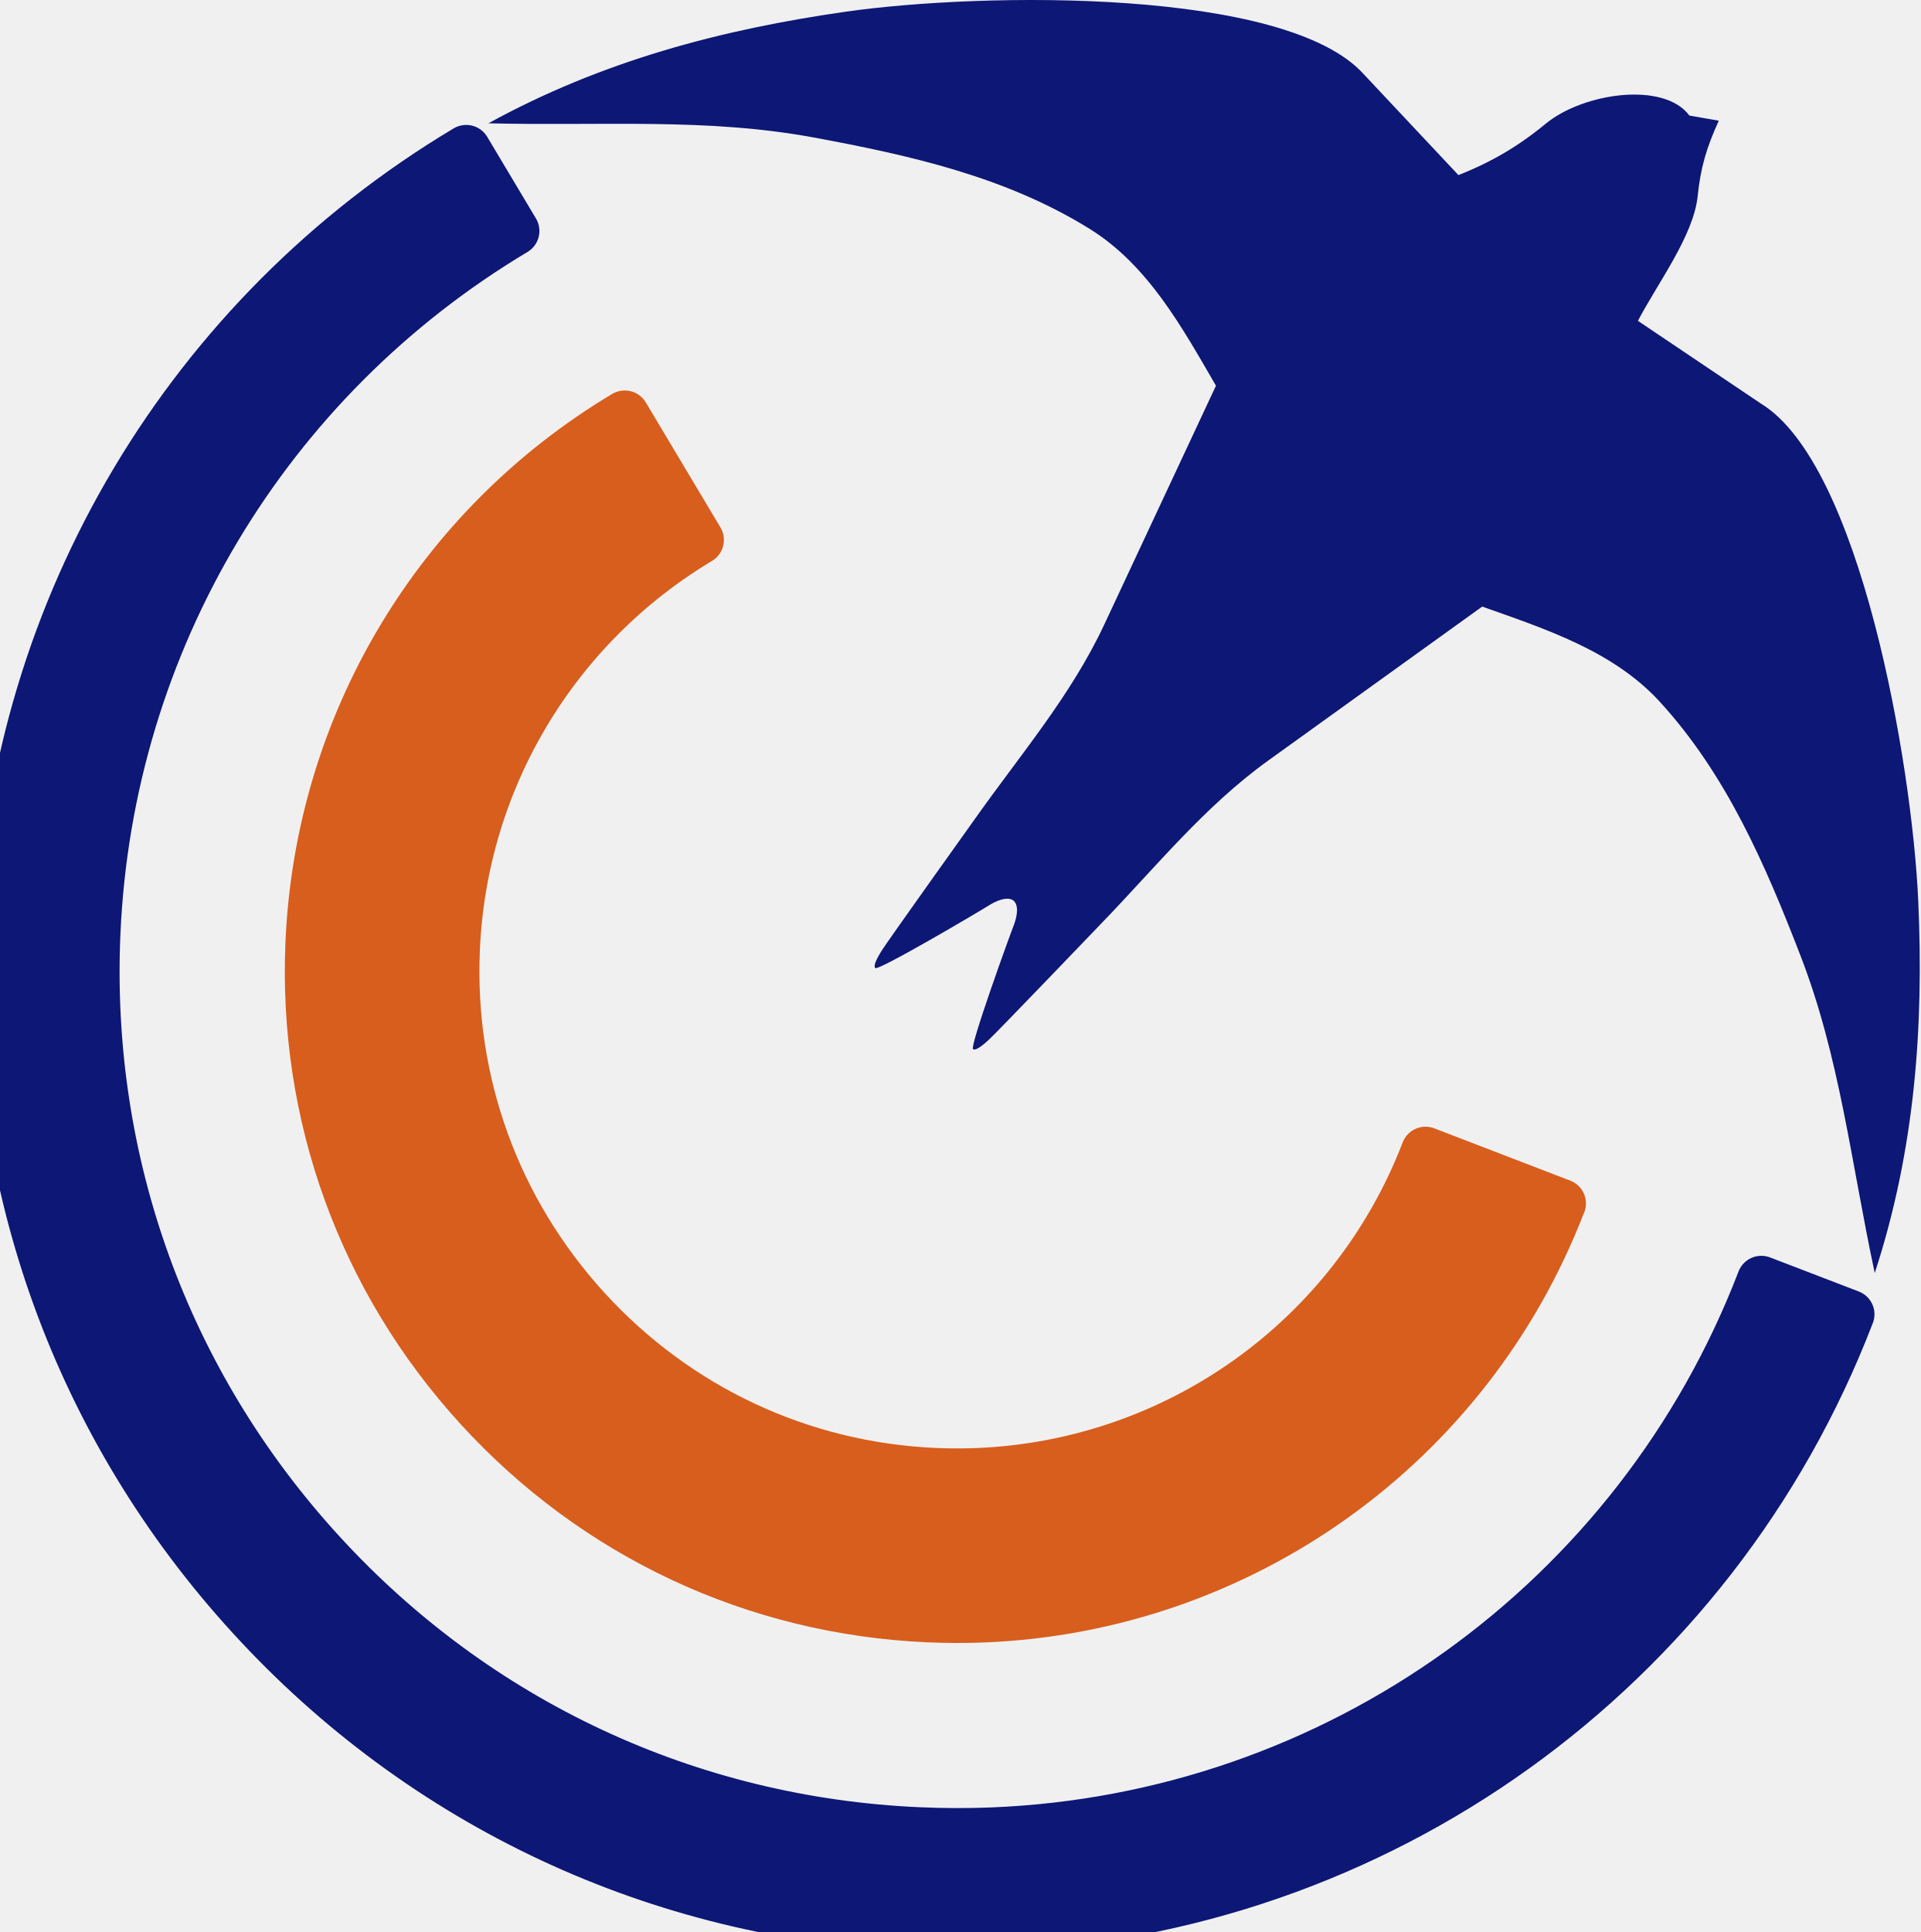
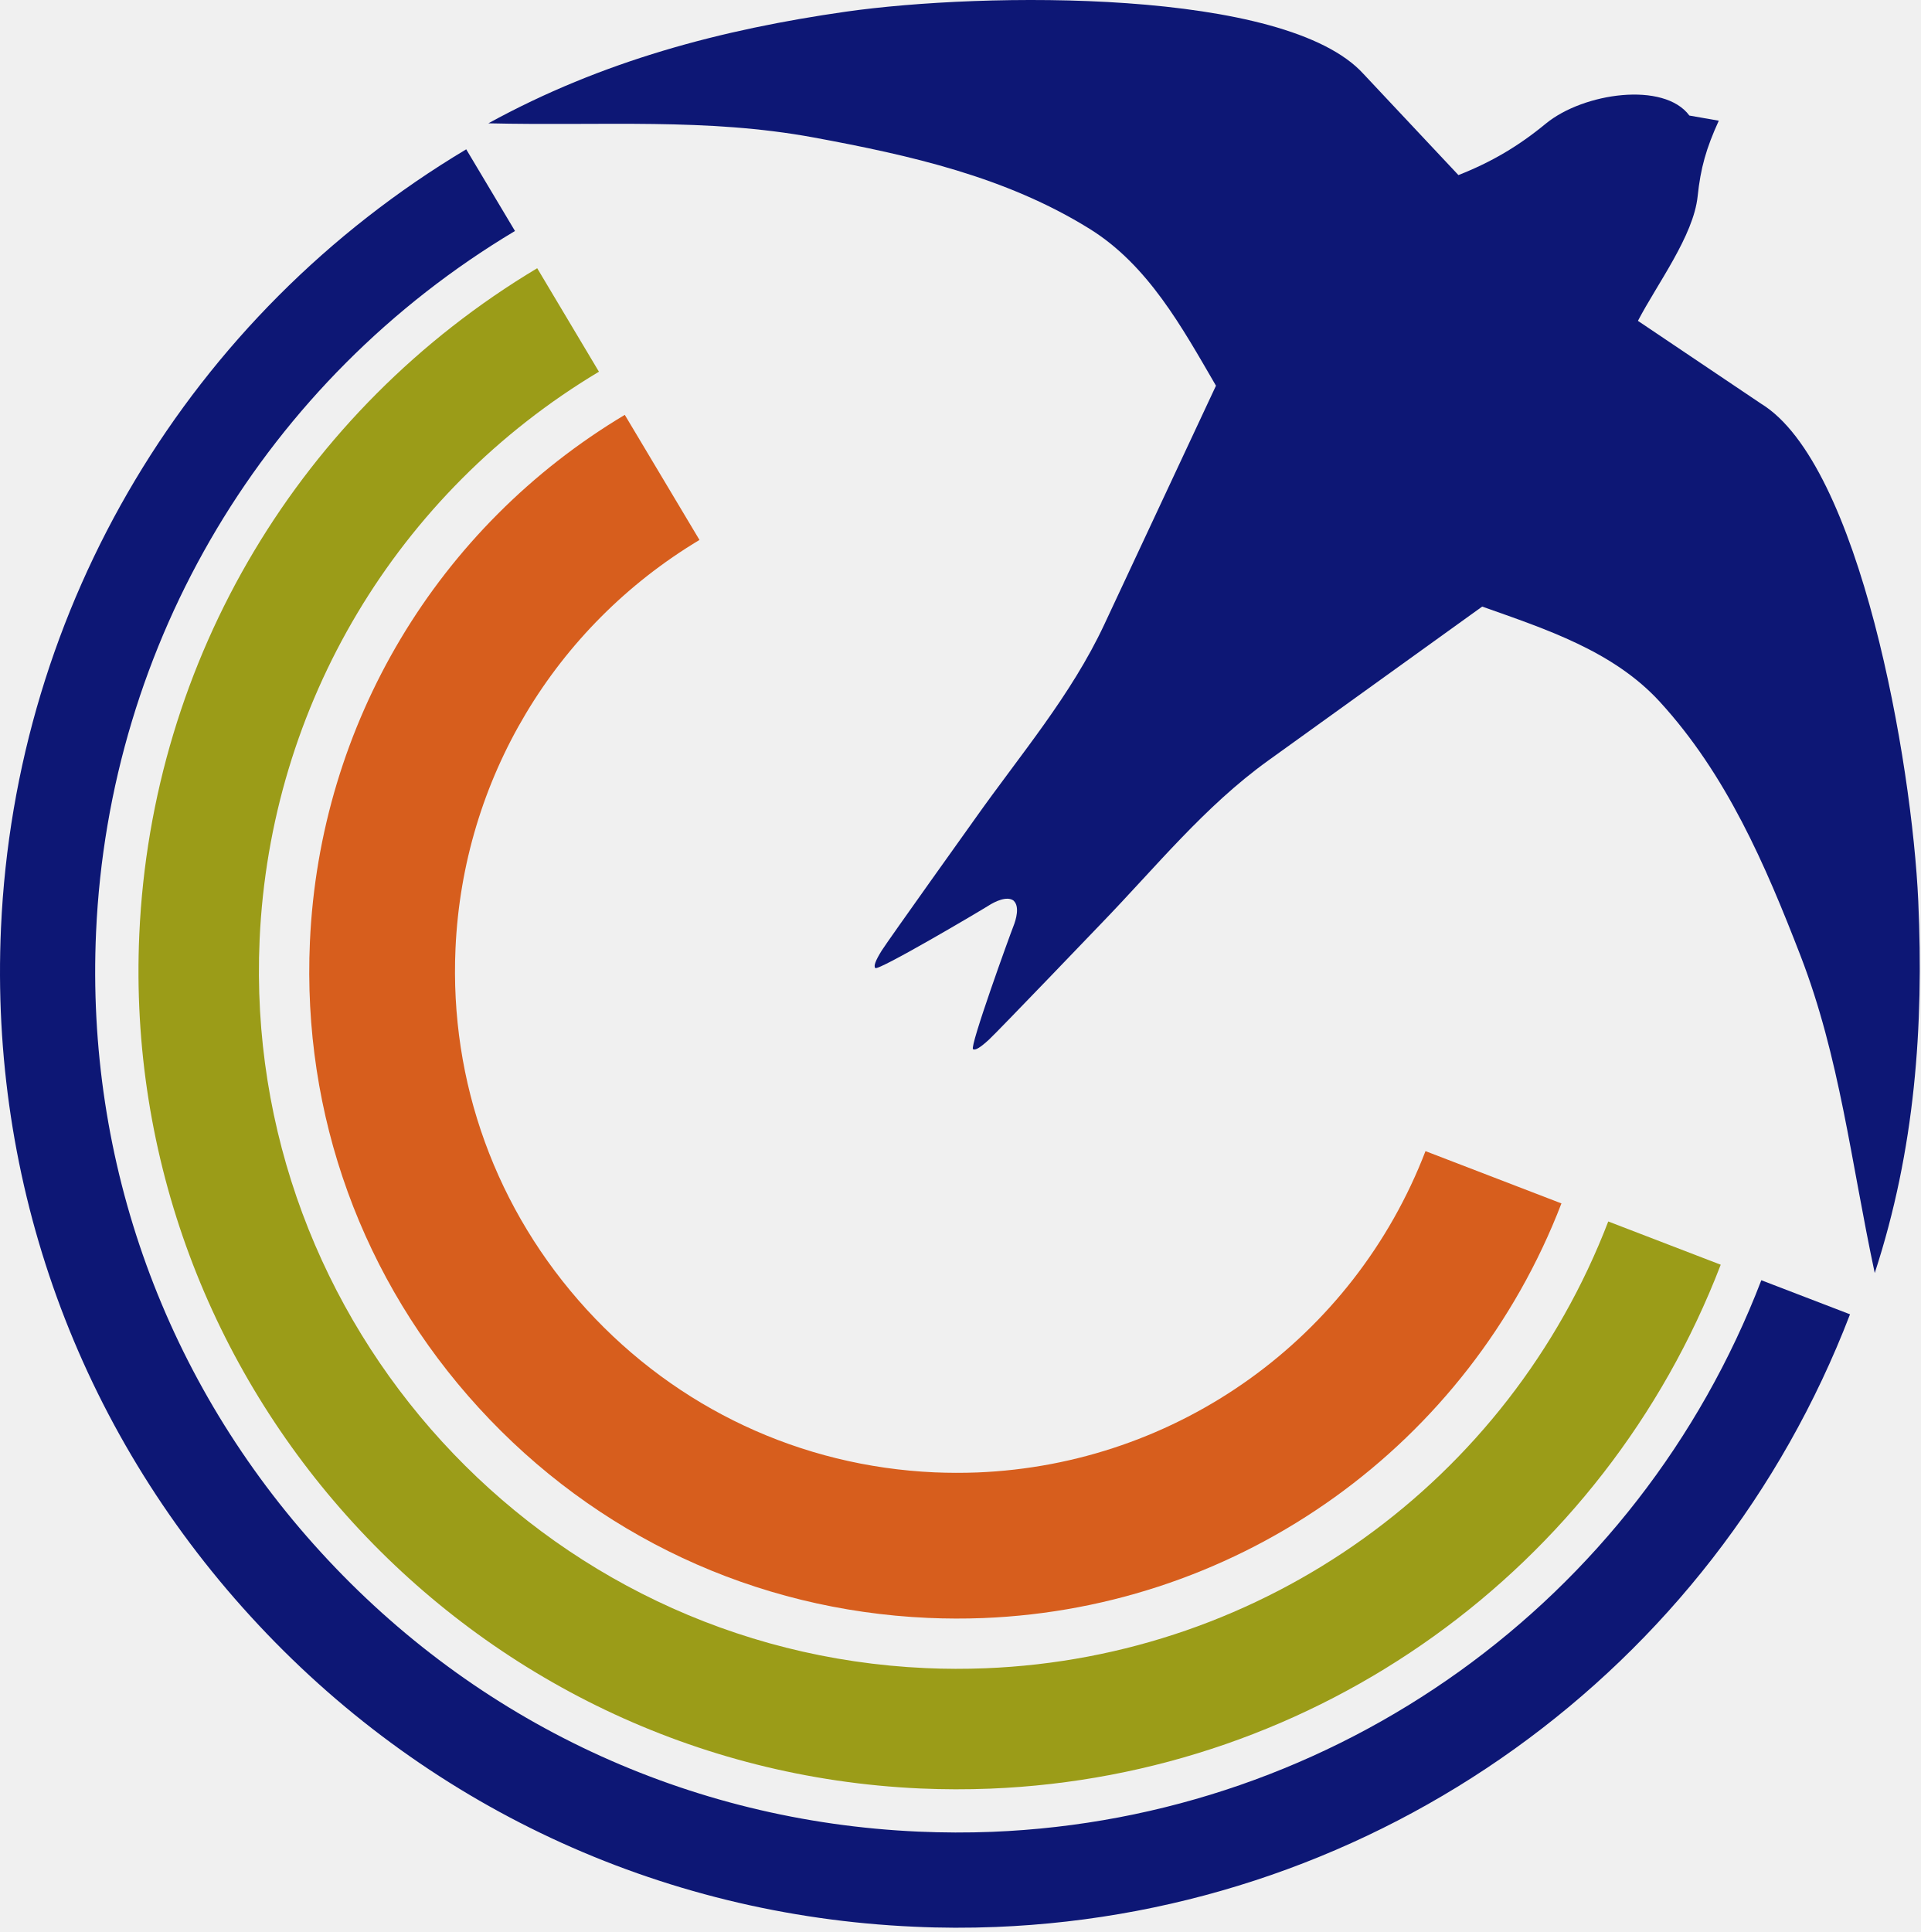
<svg xmlns="http://www.w3.org/2000/svg" width="354" height="356" viewBox="0 0 354 356" fill="none">
-   <style>@media (prefers-color-scheme: dark){path{fill:#fff;stroke:#fff}}</style>
-   <path d="M340.922 242.193C315.672 307.943 253.892 352.263 183.522 355.073C178.502 355.273 173.432 355.263 168.432 355.023C121.392 352.933 77.962 332.623 46.202 297.863C14.402 263.103 -1.928 218.053 0.182 170.993C2.832 111.673 34.892 58.023 85.902 27.523H85.922L94.902 42.563C48.942 70.033 20.082 118.343 17.702 171.783C15.802 214.163 30.512 254.743 59.142 286.033C87.752 317.343 126.842 335.623 169.222 337.503C173.752 337.703 178.332 337.723 182.832 337.543C246.192 335.013 301.832 295.113 324.582 235.903L340.932 242.183L340.922 242.193Z" fill="#0D1775" stroke="#0D1775" stroke-width="9" stroke-linejoin="round" />
-   <path d="M287.742 221.753C270.622 266.253 228.792 296.253 181.182 298.153C177.812 298.283 174.382 298.273 171.002 298.123C139.142 296.703 109.762 282.953 88.252 259.433C66.732 235.913 55.682 205.413 57.112 173.563C58.902 133.423 80.582 97.103 115.122 76.453H115.142L128.902 99.493C102.152 115.533 85.322 143.663 83.942 174.773C82.832 199.403 91.422 223.023 108.112 241.293C124.812 259.533 147.562 270.193 172.202 271.303C174.822 271.413 177.462 271.423 180.092 271.323C217.012 269.843 249.432 246.613 262.692 212.113L287.762 221.753H287.742Z" fill="#D75E1D" stroke="#D75E1D" stroke-width="9" stroke-linejoin="round" />
+   <style>@media (prefers-color-scheme: dark){path{fill:#fff}}</style>
+   <path d="M287.742 221.753C270.622 266.253 228.792 296.253 181.182 298.153C177.812 298.283 174.382 298.273 171.002 298.123C139.142 296.703 109.762 282.953 88.252 259.433C66.732 235.913 55.682 205.413 57.112 173.563C58.902 133.423 80.582 97.103 115.122 76.453H115.142L128.902 99.493C102.152 115.533 85.322 143.663 83.942 174.773C82.832 199.403 91.422 223.023 108.112 241.293C124.812 259.533 147.562 270.193 172.202 271.303C174.822 271.413 177.462 271.423 180.092 271.323C217.012 269.843 249.432 246.613 262.692 212.113L287.762 221.753H287.742Z" fill="#D75E1D" />
+   <path d="M317.102 233.034C295.482 289.274 242.652 327.164 182.482 329.584C178.212 329.754 173.872 329.744 169.572 329.554C86.522 325.824 21.952 255.234 25.672 172.164C27.932 121.424 55.342 75.554 98.982 49.434H99.002L110.372 68.494C73.152 90.774 49.772 129.884 47.842 173.154C44.681 243.994 99.742 304.194 170.572 307.374C174.222 307.544 177.932 307.544 181.582 307.404C232.902 305.374 277.952 273.044 296.372 225.074L317.102 233.044V233.034Z" fill="#9B9C18" />
+   <path d="M340.922 242.193C315.672 307.943 253.892 352.263 183.522 355.073C178.502 355.273 173.432 355.263 168.432 355.023C121.392 352.933 77.962 332.623 46.202 297.863C14.402 263.103 -1.928 218.053 0.182 170.993C2.832 111.673 34.892 58.023 85.902 27.523H85.922L94.902 42.563C48.942 70.033 20.082 118.343 17.702 171.783C15.802 214.163 30.512 254.743 59.142 286.033C87.752 317.343 126.842 335.623 169.222 337.503C173.752 337.703 178.332 337.723 182.832 337.543C246.192 335.013 301.832 295.113 324.582 235.903L340.932 242.183L340.922 242.193Z" fill="#0D1775" />
  <path d="M186.792 165.972C187.942 167.022 187.252 169.432 186.742 170.702C186.122 172.252 178.642 192.892 179.312 193.322C179.722 193.592 180.642 193.042 182.242 191.572C183.862 190.082 202.892 170.222 202.892 170.222C213.052 159.722 221.942 148.612 233.712 140.142L273.142 111.772C284.872 115.932 297.302 119.952 305.882 129.322C318.122 142.692 325.282 159.242 331.802 176.102C339.062 194.902 341.062 213.872 345.482 234.572C352.932 211.782 354.522 189.112 353.502 166.022C352.352 140.522 342.792 85.512 324.512 74.372L301.842 59.122C305.412 52.272 312.072 43.472 312.842 36.192C313.392 30.942 314.412 27.352 316.742 22.242L311.322 21.292C306.652 14.972 291.812 17.072 284.852 22.792C279.892 26.882 274.912 29.842 268.762 32.262L251.312 13.672C236.982 -2.238 181.152 -1.448 155.882 2.152C133.012 5.422 111.022 11.182 90.002 22.722C111.162 23.232 130.182 21.682 150.002 25.342C167.782 28.632 185.372 32.592 200.772 42.152C211.572 48.842 217.832 60.322 224.082 71.072L203.502 115.072C197.352 128.202 188.082 138.992 179.642 150.922C179.642 150.922 163.652 173.302 162.482 175.162C161.332 177.012 160.962 178.022 161.302 178.372C161.852 178.952 180.752 167.782 182.162 166.882C183.312 166.142 185.562 165.022 186.802 165.962" fill="#0D1775" />
</svg>
